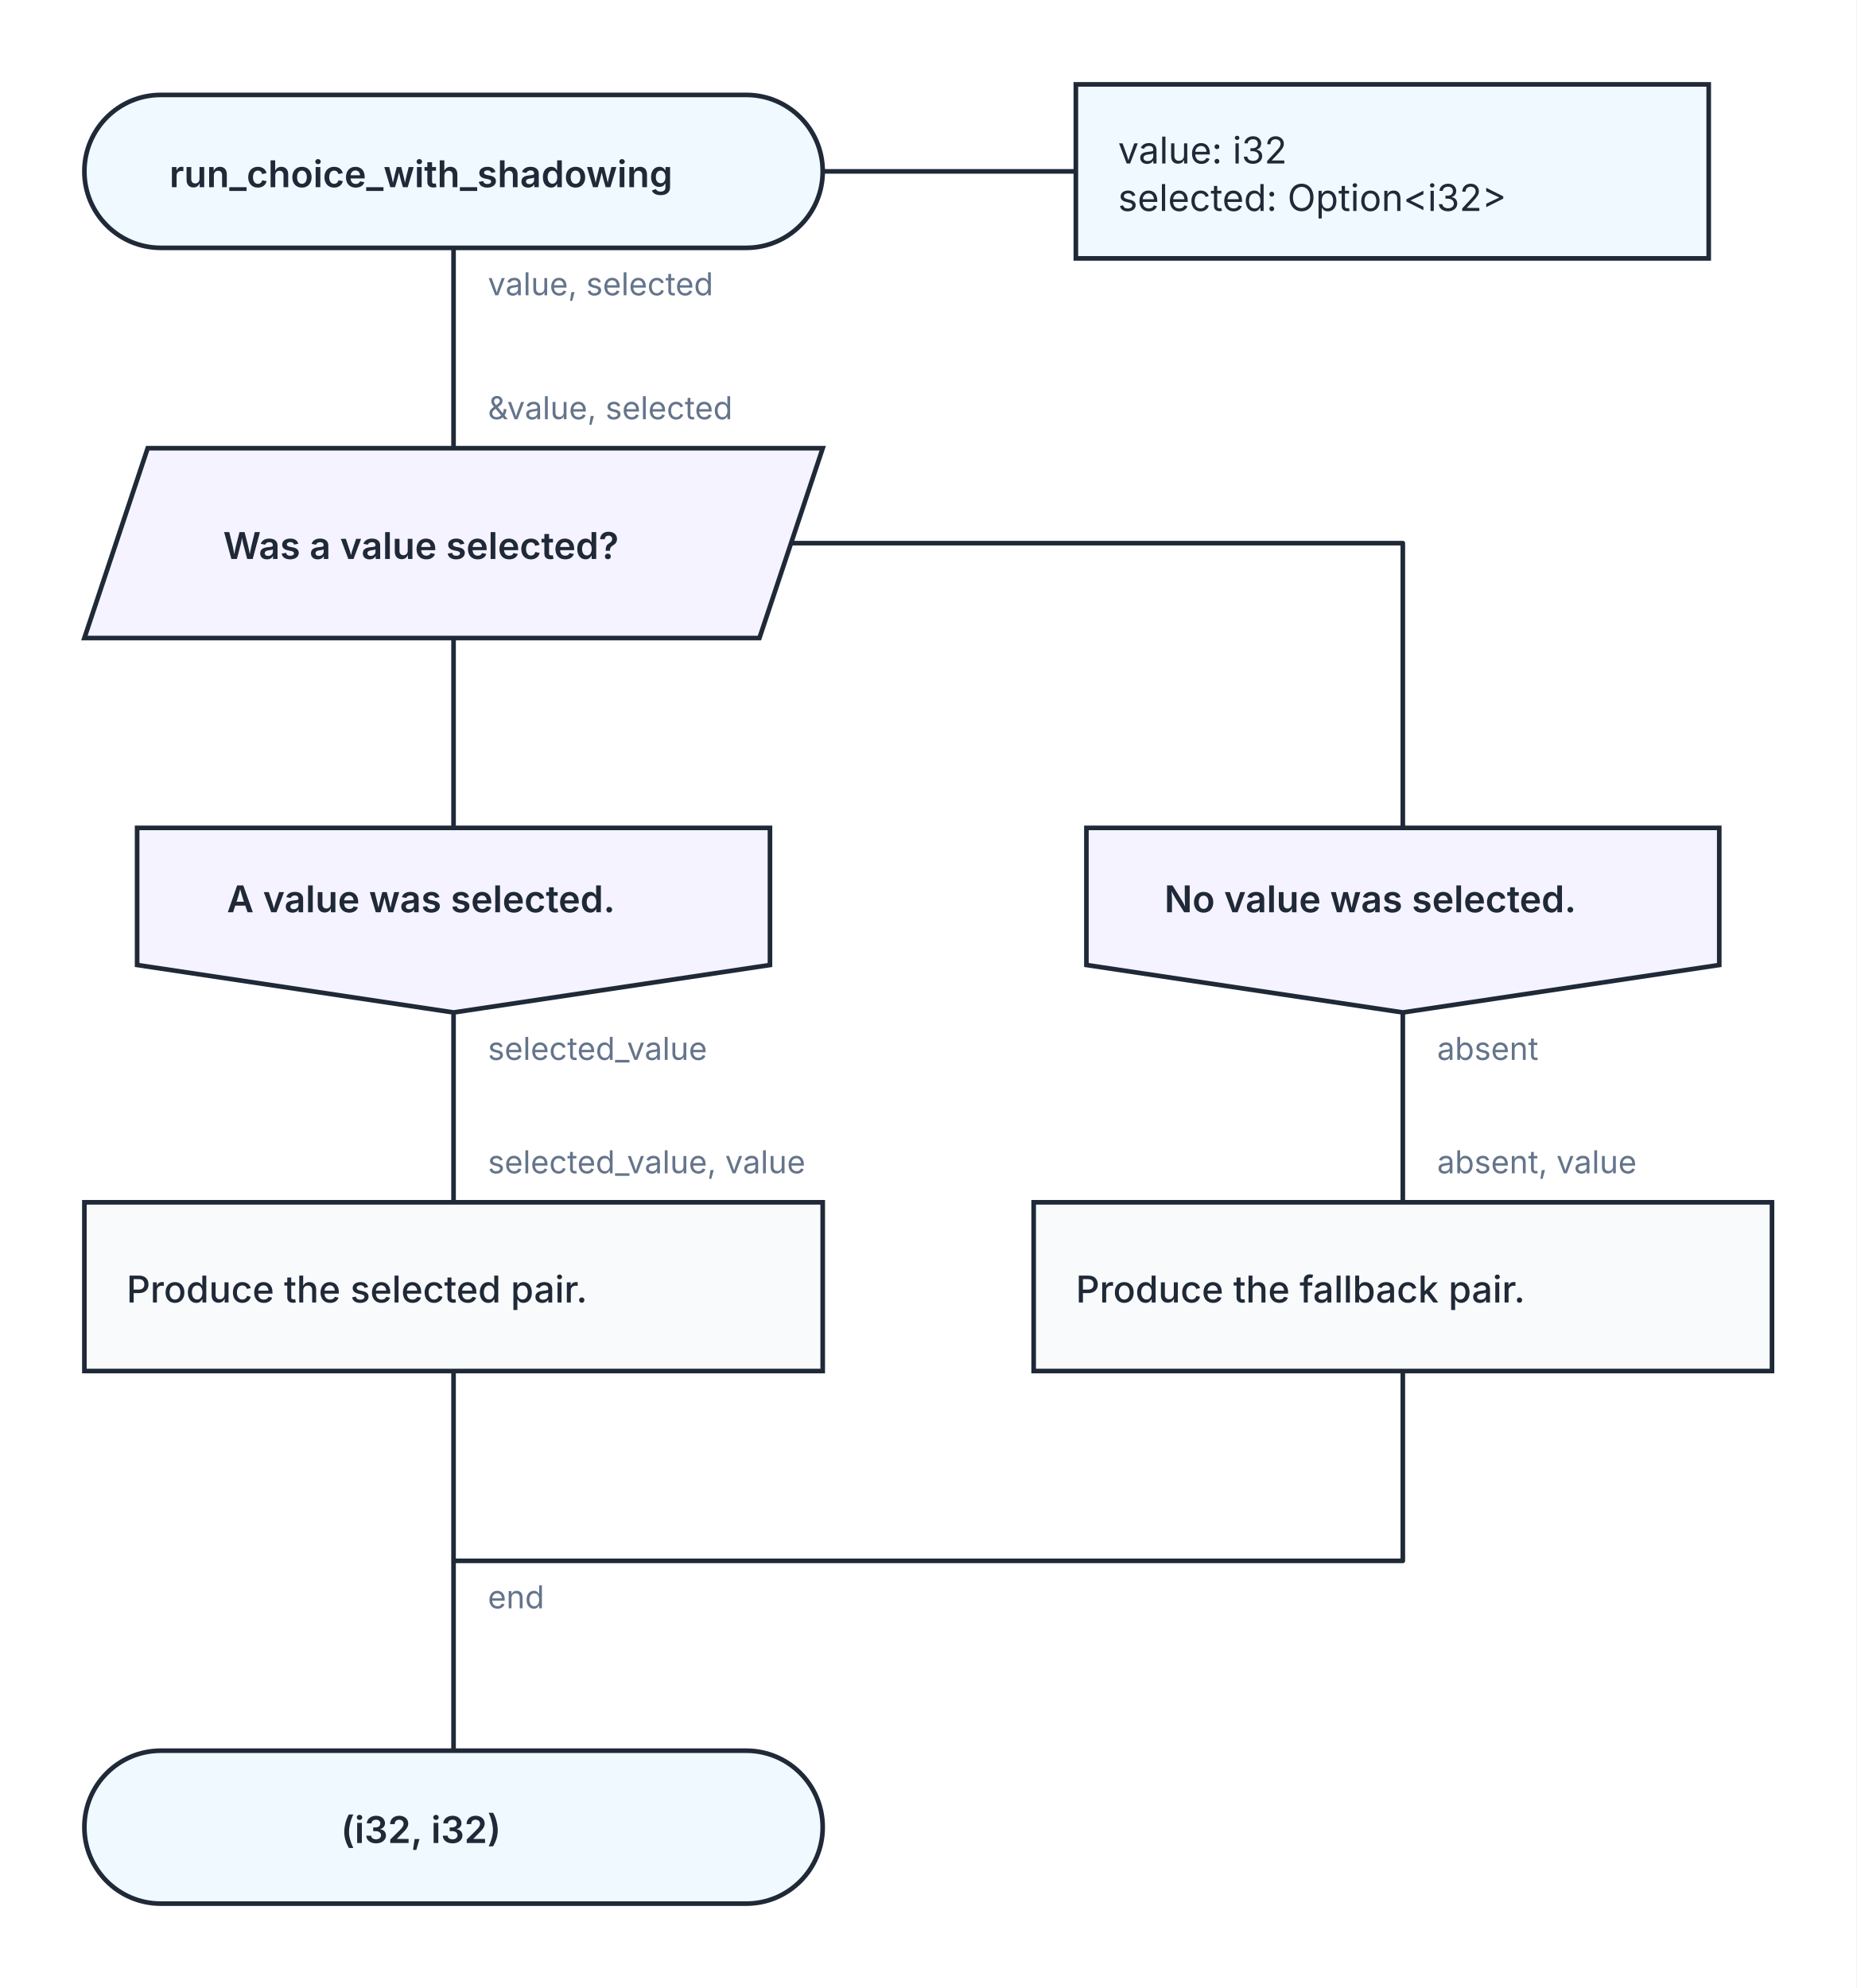
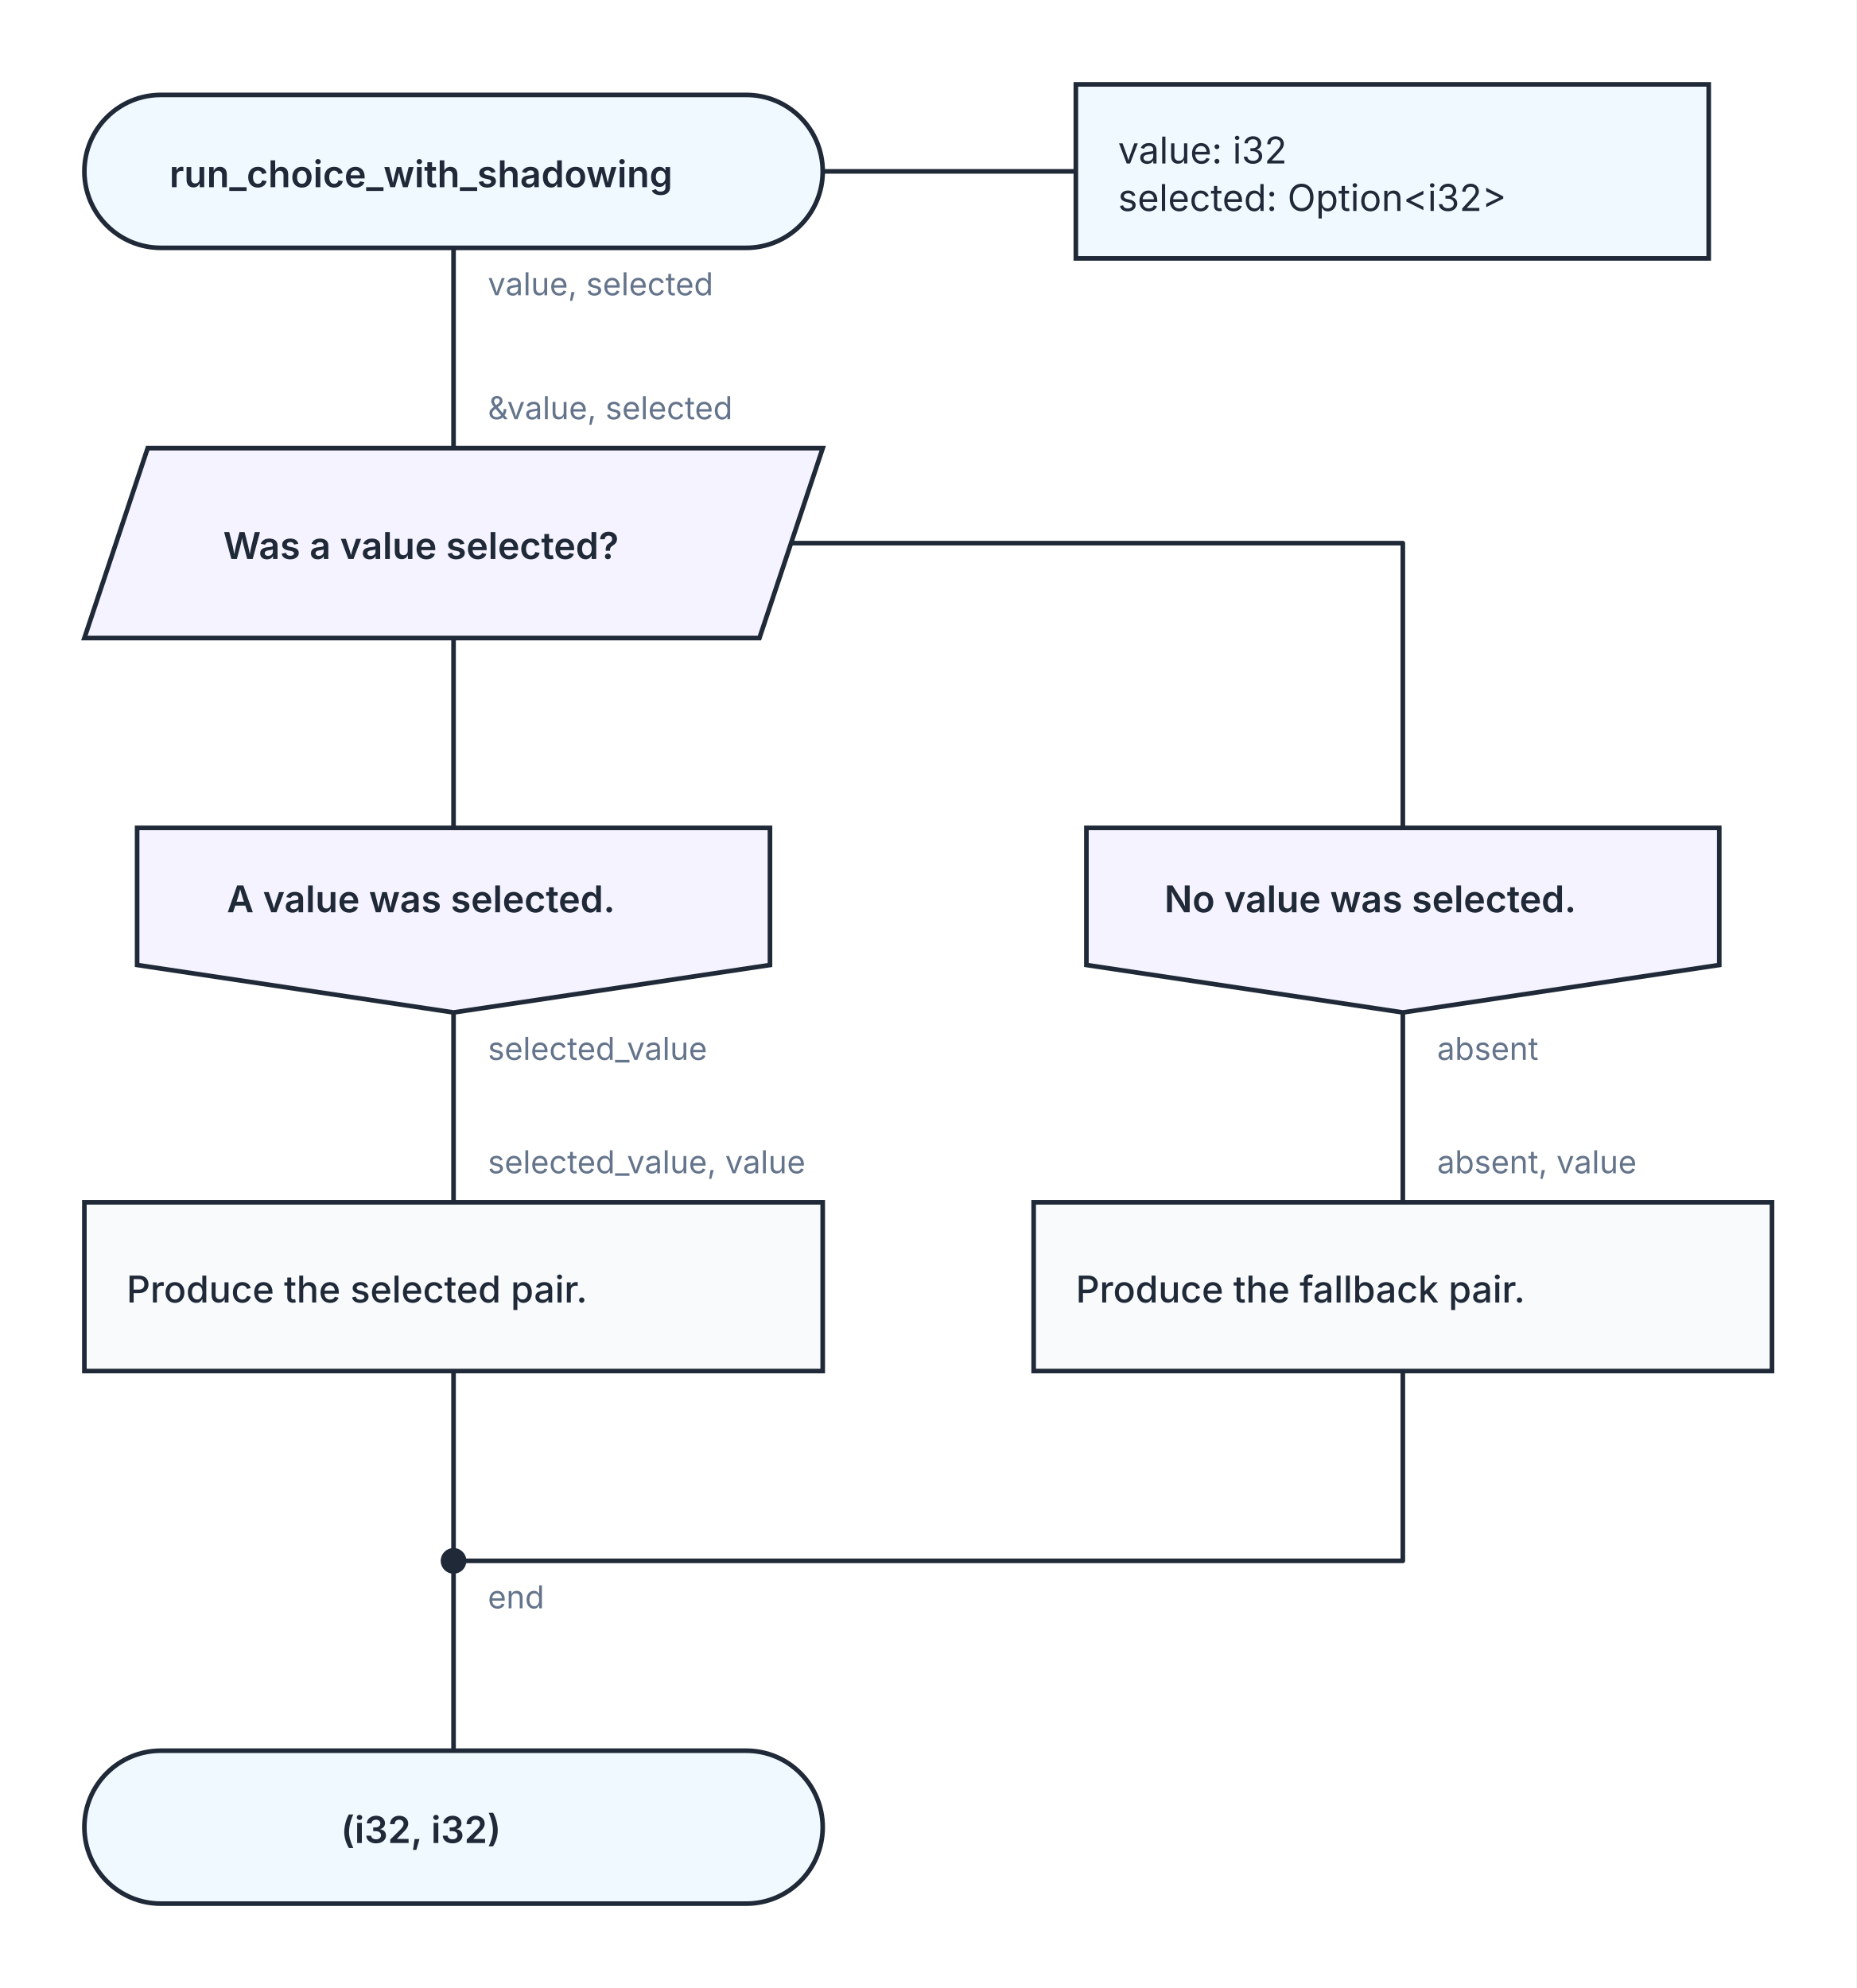
<svg xmlns="http://www.w3.org/2000/svg" width="704" height="754" viewBox="0 0 704 754" role="img" aria-labelledby="kaalang-title" aria-describedby="kaalang-description">
  <defs>
    <style>
      svg { color: #1f2937; font-family: Inter, ui-sans-serif, system-ui, -apple-system, BlinkMacSystemFont, "Segoe UI", sans-serif; text-rendering: optimizeLegibility; }
      .connection { fill: none; stroke: currentColor; stroke-width: 1.75; stroke-linecap: square; stroke-linejoin: round; }
      .connection-label { fill: #64748b; font-size: 12px; font-weight: 400; paint-order: stroke; stroke: #ffffff; stroke-width: 5px; stroke-linejoin: round; text-anchor: start; }
      .branch-label { fill: currentColor; font-weight: 500; }
      .parameter-link { fill: none; stroke: currentColor; stroke-width: 1.75; }
      .node-shape { fill: #ffffff; stroke: currentColor; stroke-width: 1.75; }
      .start .node-shape, .end .node-shape, .parameter-panel .node-shape { fill: #f0f9ff; }
      .action .node-shape { fill: #f8fafc; }
      .loop .node-shape { fill: #f0fdf4; stroke-width: 2; }
      .loop-marker { fill: #15803d; font-size: 20px; font-weight: 700; text-anchor: middle; }
      .question .node-shape { fill: #fffbeb; }
      .select .node-shape, .case .node-shape { fill: #f5f3ff; }
      .label { fill: currentColor; font-size: 14px; text-anchor: middle; }
      .start .label, .question .label, .select .label, .case .label, .end .label { font-weight: 600; }
      .action .label, .loop .label { font-weight: 500; text-anchor: start; }
      .parameter-panel .label { font-weight: 400; text-anchor: start; }
      .cycle-boundary { fill: #f0fdf433; stroke: #15803d; stroke-width: 1.5; stroke-dasharray: 7 5; }
      .cycle-caption { fill: #166534; font-size: 12px; font-weight: 600; paint-order: stroke; stroke: #ffffff; stroke-width: 4px; }
    </style>
  </defs>
  <rect width="100%" height="100%" fill="#ffffff" />
  <g class="cycle-regions">
  </g>
  <g class="connections">
    <path class="connection" d="       M 172 94 L 172 170       M 172 242 L 172 314       M 300 206 L 532 206 L 532 314       M 172 384 L 172 456       M 532 384 L 532 456       M 172 520 L 172 592       M 532 520 L 532 592 L 172 592       M 172 592 L 172 664     " />
    <text class="connection-label" x="185" y="610" xml:space="preserve">
      <tspan x="185" dy="0">end</tspan>
    </text>
    <text class="connection-label" x="185" y="112" xml:space="preserve">
      <tspan x="185" dy="0">value, selected</tspan>
    </text>
    <text class="connection-label" x="185" y="402" xml:space="preserve">
      <tspan x="185" dy="0">selected_value</tspan>
    </text>
    <text class="connection-label" x="545" y="402" xml:space="preserve">
      <tspan x="545" dy="0">absent</tspan>
    </text>
    <text class="connection-label" x="185" y="159" xml:space="preserve">
      <tspan x="185" dy="0">&amp;value, selected</tspan>
    </text>
    <text class="connection-label" x="185" y="445" xml:space="preserve">
      <tspan x="185" dy="0">selected_value, value</tspan>
    </text>
    <text class="connection-label" x="545" y="445" xml:space="preserve">
      <tspan x="545" dy="0">absent, value</tspan>
    </text>
  </g>
  <g class="nodes">
    <path class="parameter-link" d="M 312 65 L 408 65" />
    <g class="parameter-panel" transform="translate(528 65)">
      <rect class="node-shape" x="-120" y="-33" width="240" height="66" />
      <text class="label" x="-104" y="-3" xml:space="preserve">
        <tspan x="-104" dy="0">value: i32</tspan>
        <tspan x="-104" dy="18">selected: Option&lt;i32&gt;</tspan>
      </text>
    </g>
+     <g class="node merge" transform="translate(172 592)">
+       <circle class="node-shape" r="4" style="fill: currentColor" />
+     </g>
    <g class="node start" transform="translate(172 65)">
      <rect class="node-shape" x="-140" y="-29" width="280" height="58" rx="29" />
      <text class="label" y="6" xml:space="preserve">
        <tspan x="0" dy="0">run_choice_with_shadowing</tspan>
      </text>
    </g>
    <g class="node select" transform="translate(172 206)">
      <polygon class="node-shape" points="-116,-36 140,-36 116,36 -140,36" />
      <text class="label" y="6" xml:space="preserve">
        <tspan x="0" dy="0">Was a value selected?</tspan>
      </text>
    </g>
    <g class="node case" transform="translate(172 349)">
      <polygon class="node-shape" points="-120,-35 120,-35 120,17 0,35 -120,17" />
      <text class="label" y="-3" xml:space="preserve">
        <tspan x="0" dy="0">A value was selected.</tspan>
      </text>
    </g>
    <g class="node case" transform="translate(532 349)">
      <polygon class="node-shape" points="-120,-35 120,-35 120,17 0,35 -120,17" />
      <text class="label" y="-3" xml:space="preserve">
        <tspan x="0" dy="0">No value was selected.</tspan>
      </text>
    </g>
    <g class="node action" transform="translate(172 488)">
      <rect class="node-shape" x="-140" y="-32" width="280" height="64" />
      <text class="label" y="6" xml:space="preserve">
        <tspan x="-124" dy="0">Produce the selected pair.</tspan>
      </text>
    </g>
    <g class="node action" transform="translate(532 488)">
      <rect class="node-shape" x="-140" y="-32" width="280" height="64" />
      <text class="label" y="6" xml:space="preserve">
        <tspan x="-124" dy="0">Produce the fallback pair.</tspan>
      </text>
    </g>
    <g class="node end" transform="translate(172 693)">
      <rect class="node-shape" x="-140" y="-29" width="280" height="58" rx="29" />
      <text class="label" y="6" xml:space="preserve">
        <tspan x="0" dy="0">(i32, i32)</tspan>
      </text>
    </g>
  </g>
</svg>
